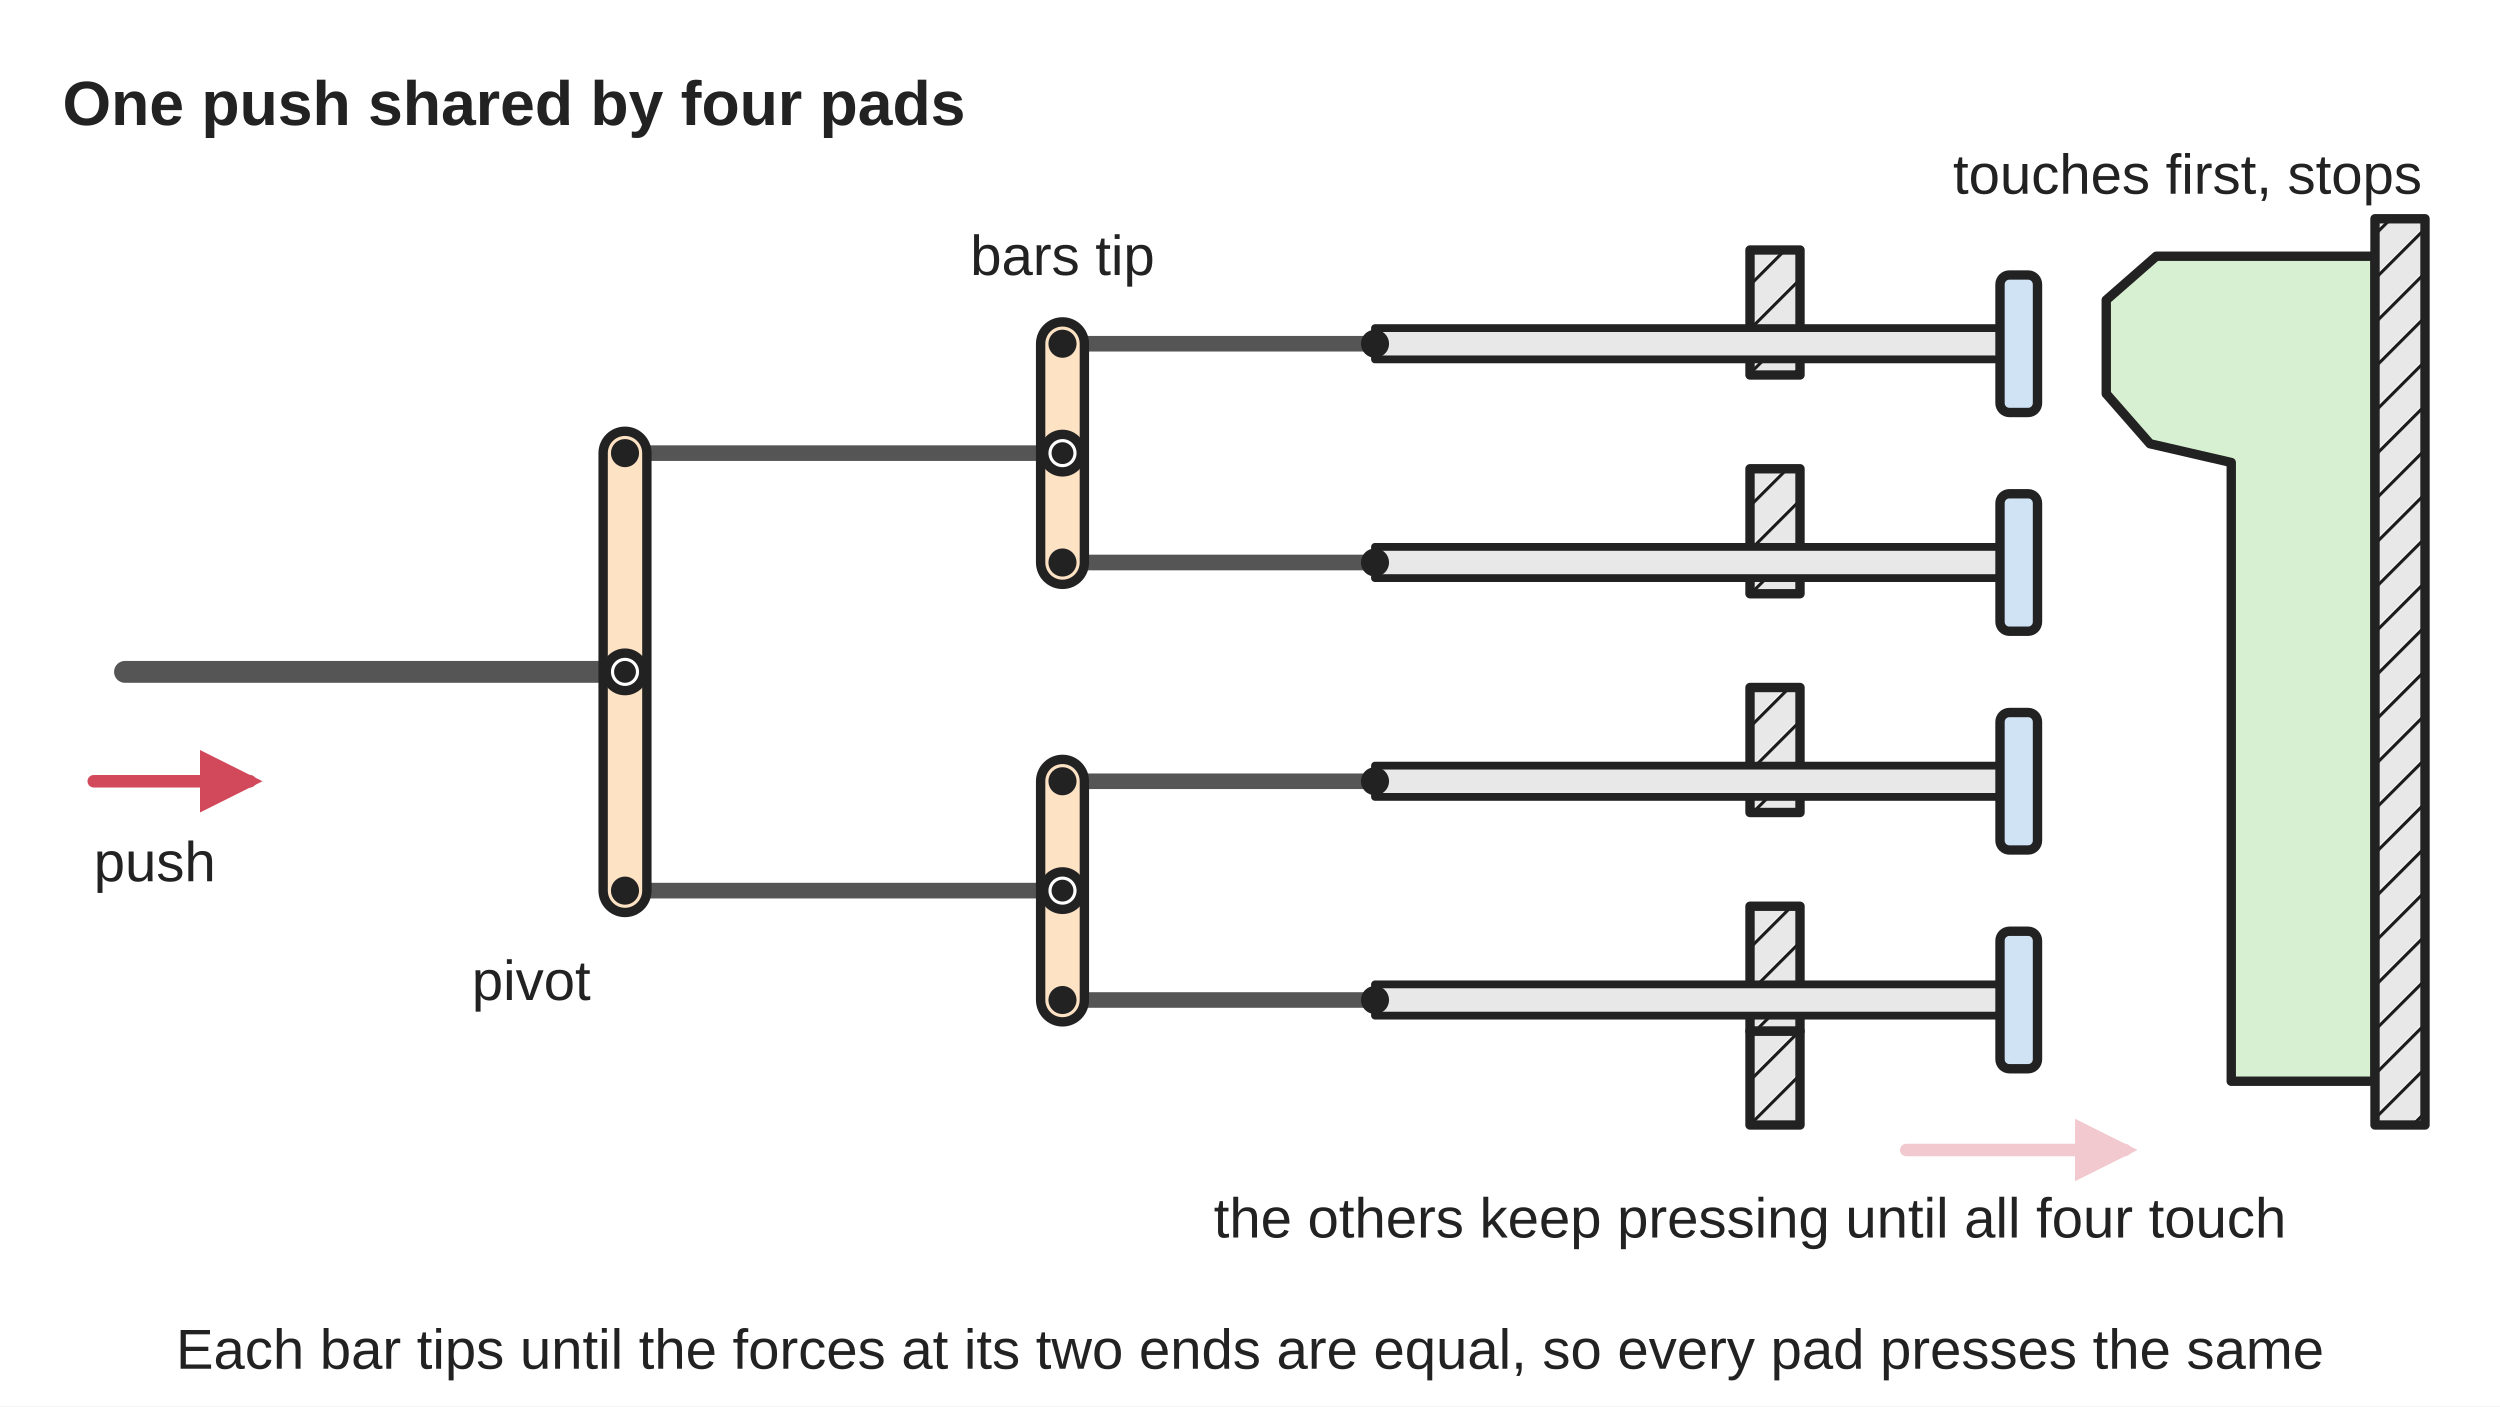
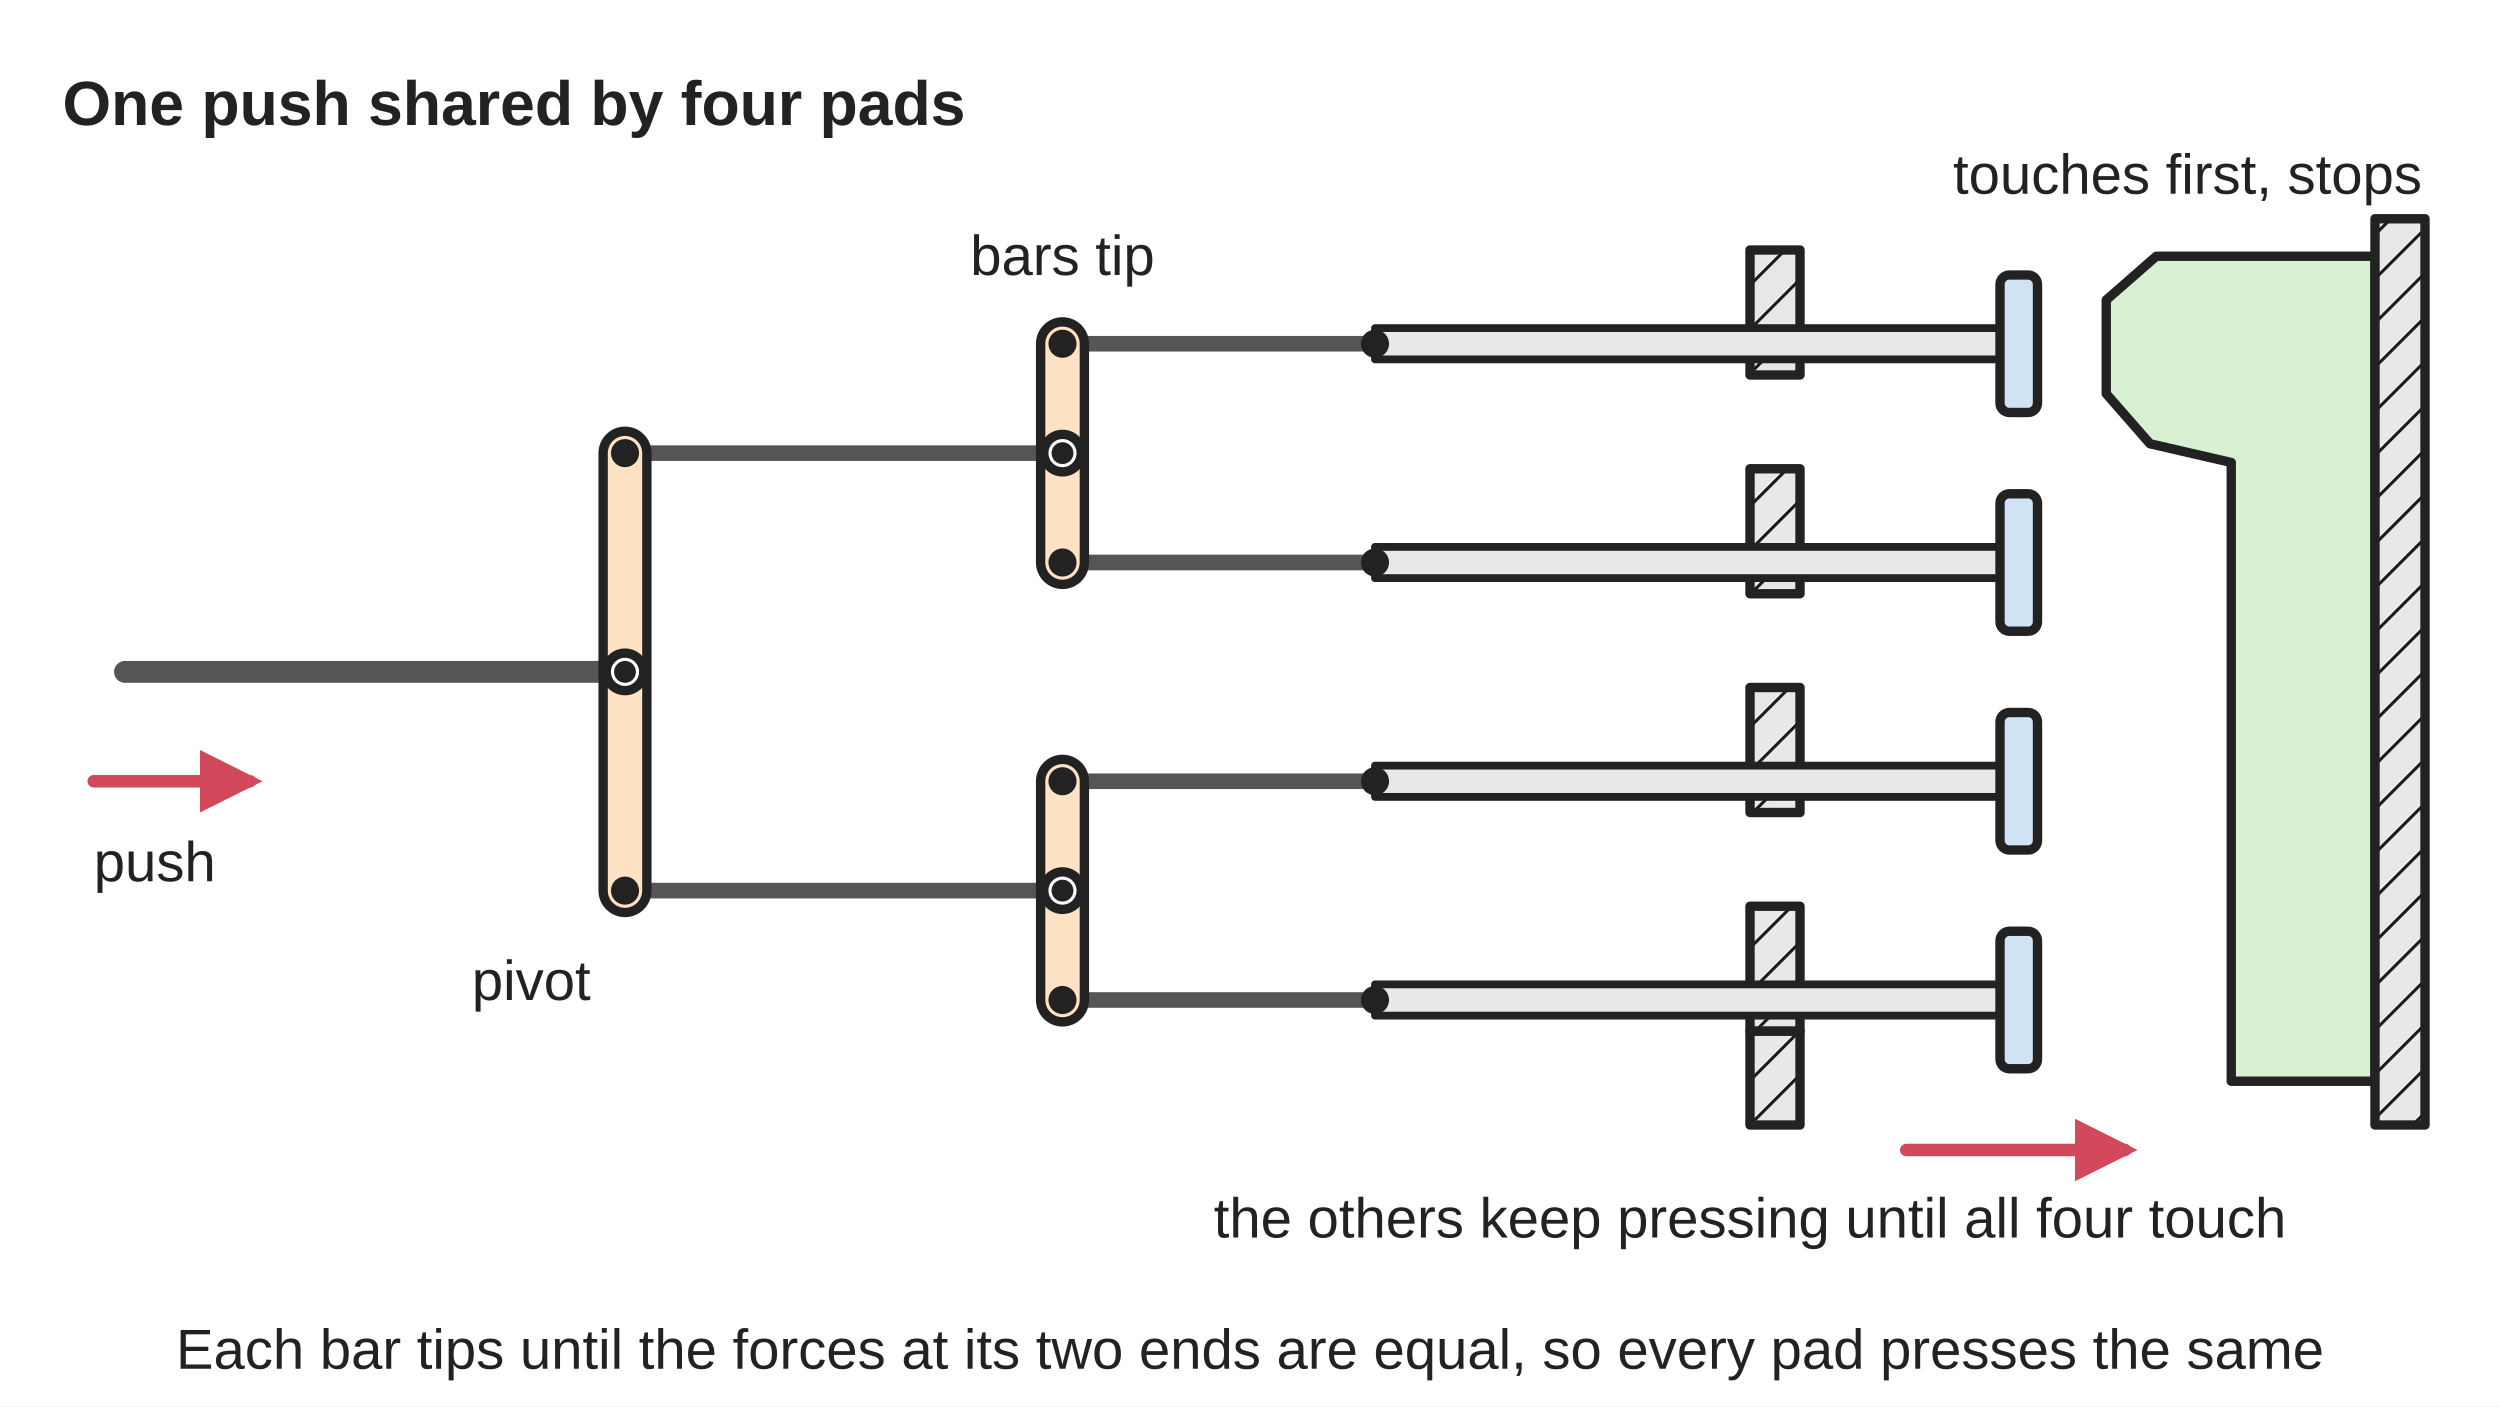
<svg xmlns="http://www.w3.org/2000/svg" viewBox="0 0 800 450" width="800" height="450" role="img">
  <rect width="800" height="450" fill="#ffffff" />
  <defs>
    <marker id="ah" viewBox="0 0 10 10" refX="8" refY="5" markerWidth="5" markerHeight="5" orient="auto-start-reverse">
      <path d="M0,0 L10,5 L0,10 z" fill="#d1495b" />
    </marker>
    <pattern id="hatch" width="10" height="10" patternUnits="userSpaceOnUse" patternTransform="rotate(45)">
      <rect width="10" height="10" fill="#e8e8e8" />
      <line x1="0" y1="0" x2="0" y2="10" stroke="#222" stroke-width="2" />
    </pattern>
  </defs>
  <g stroke="#222" stroke-width="3" stroke-linejoin="round" stroke-linecap="round">
    <polygon points="760,82 690,82 674,96 674,126 688,142 714,148 714,346 760,346" fill="#d8f0d2" />
    <rect x="760" y="70" width="16" height="290" fill="url(#hatch)" />
    <g fill="url(#hatch)">
      <rect x="560" y="80" width="16" height="40" />
      <rect x="560" y="150" width="16" height="40" />
      <rect x="560" y="220" width="16" height="40" />
      <rect x="560" y="290" width="16" height="40" />
      <rect x="560" y="330" width="16" height="30" />
    </g>
    <polyline points="440,110 340,110" fill="none" stroke-width="5" stroke="#555" />
    <polyline points="440,180 340,180" fill="none" stroke-width="5" stroke="#555" />
    <polyline points="440,250 340,250" fill="none" stroke-width="5" stroke="#555" />
    <polyline points="440,320 340,320" fill="none" stroke-width="5" stroke="#555" />
    <polyline points="340,145 200,145" fill="none" stroke-width="5" stroke="#555" />
    <polyline points="340,285 200,285" fill="none" stroke-width="5" stroke="#555" />
    <polyline points="200,215 40,215" fill="none" stroke-width="7" stroke="#555" />
    <g>
      <rect x="440" y="105" width="200" height="10" fill="#e8e8e8" stroke-width="2.5" />
      <rect x="640" y="88" width="12" height="44" rx="3" fill="#cfe3f5" />
      <circle cx="440" cy="110" r="3" fill="#222" />
    </g>
    <g>
      <rect x="440" y="175" width="200" height="10" fill="#e8e8e8" stroke-width="2.5" />
      <rect x="640" y="158" width="12" height="44" rx="3" fill="#cfe3f5" />
      <circle cx="440" cy="180" r="3" fill="#222" />
    </g>
    <g>
      <rect x="440" y="245" width="200" height="10" fill="#e8e8e8" stroke-width="2.5" />
      <rect x="640" y="228" width="12" height="44" rx="3" fill="#cfe3f5" />
      <circle cx="440" cy="250" r="3" fill="#222" />
    </g>
    <g>
      <rect x="440" y="315" width="200" height="10" fill="#e8e8e8" stroke-width="2.5" />
      <rect x="640" y="298" width="12" height="44" rx="3" fill="#cfe3f5" />
      <circle cx="440" cy="320" r="3" fill="#222" />
    </g>
    <g>
      <g>
        <rect x="333" y="103" width="14" height="84" rx="7" fill="#fde2c4" />
        <circle cx="340" cy="110" r="3" fill="#222" />
        <circle cx="340" cy="180" r="3" fill="#222" />
        <circle cx="340" cy="145" r="6" fill="#ffffff" />
        <circle cx="340" cy="145" r="2" fill="#222" />
      </g>
    </g>
    <g>
      <g>
        <rect x="333" y="243" width="14" height="84" rx="7" fill="#fde2c4" />
        <circle cx="340" cy="250" r="3" fill="#222" />
        <circle cx="340" cy="320" r="3" fill="#222" />
        <circle cx="340" cy="285" r="6" fill="#ffffff" />
        <circle cx="340" cy="285" r="2" fill="#222" />
      </g>
    </g>
    <g>
      <g>
        <rect x="193" y="138" width="14" height="154" rx="7" fill="#fde2c4" />
        <circle cx="200" cy="145" r="3" fill="#222" />
        <circle cx="200" cy="285" r="3" fill="#222" />
        <circle cx="200" cy="215" r="6" fill="#ffffff" />
        <circle cx="200" cy="215" r="2" fill="#222" />
      </g>
    </g>
    <line x1="30" y1="250" x2="80" y2="250" stroke="#d1495b" stroke-width="4" marker-end="url(#ah)" />
    <g stroke="#d1495b" stroke-width="4" marker-end="url(#ah)">
-       <line x1="610" y1="368" x2="680" y2="368" opacity="0.3" />
+       <line x1="610" y1="368" x2="680" y2="368" />
    </g>
  </g>
  <g font-family="Arial, Helvetica, sans-serif" fill="#222" font-size="18">
    <text x="20" y="40" font-size="20" font-weight="bold">One push shared by four pads</text>
    <text x="30" y="282">push</text>
    <text x="340" y="88" text-anchor="middle">bars tip</text>
    <text x="170" y="320" text-anchor="middle">pivot</text>
    <text x="700" y="62" text-anchor="middle">touches first, stops</text>
    <text x="560" y="396" text-anchor="middle">the others keep pressing until all four touch</text>
    <text x="400" y="438" text-anchor="middle">Each bar tips until the forces at its two ends are equal, so every pad presses the same</text>
  </g>
</svg>
